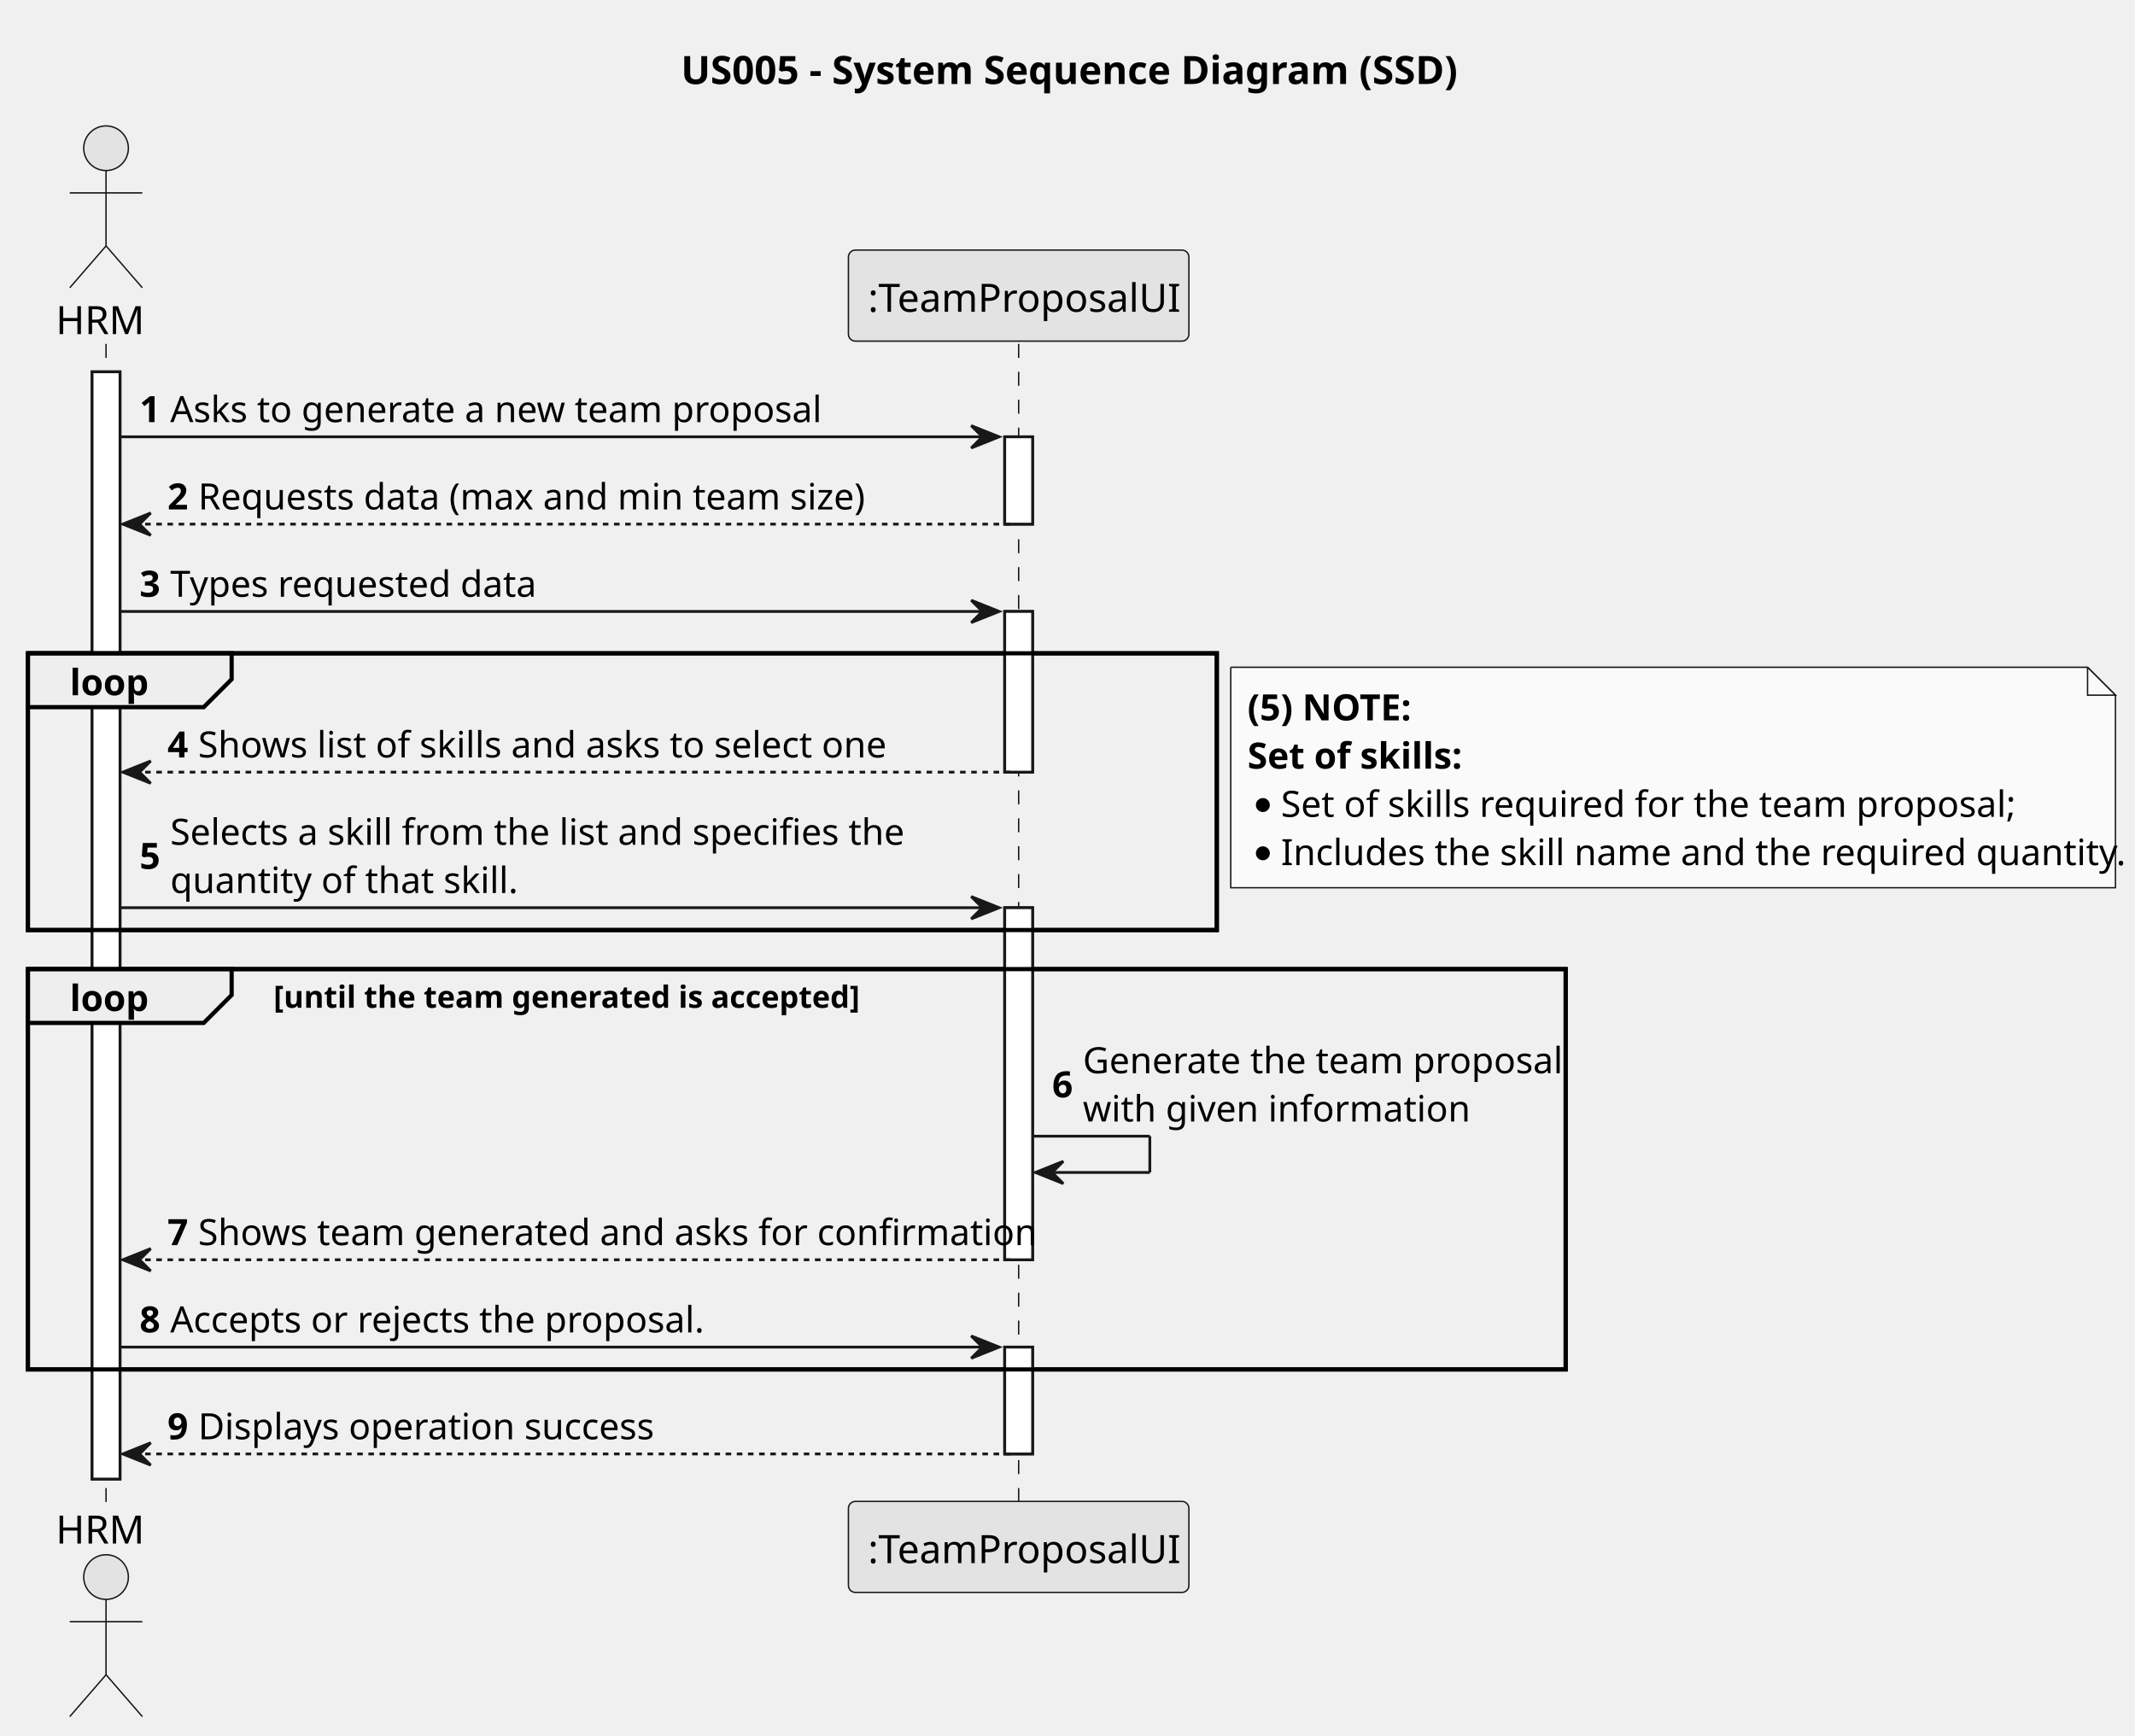
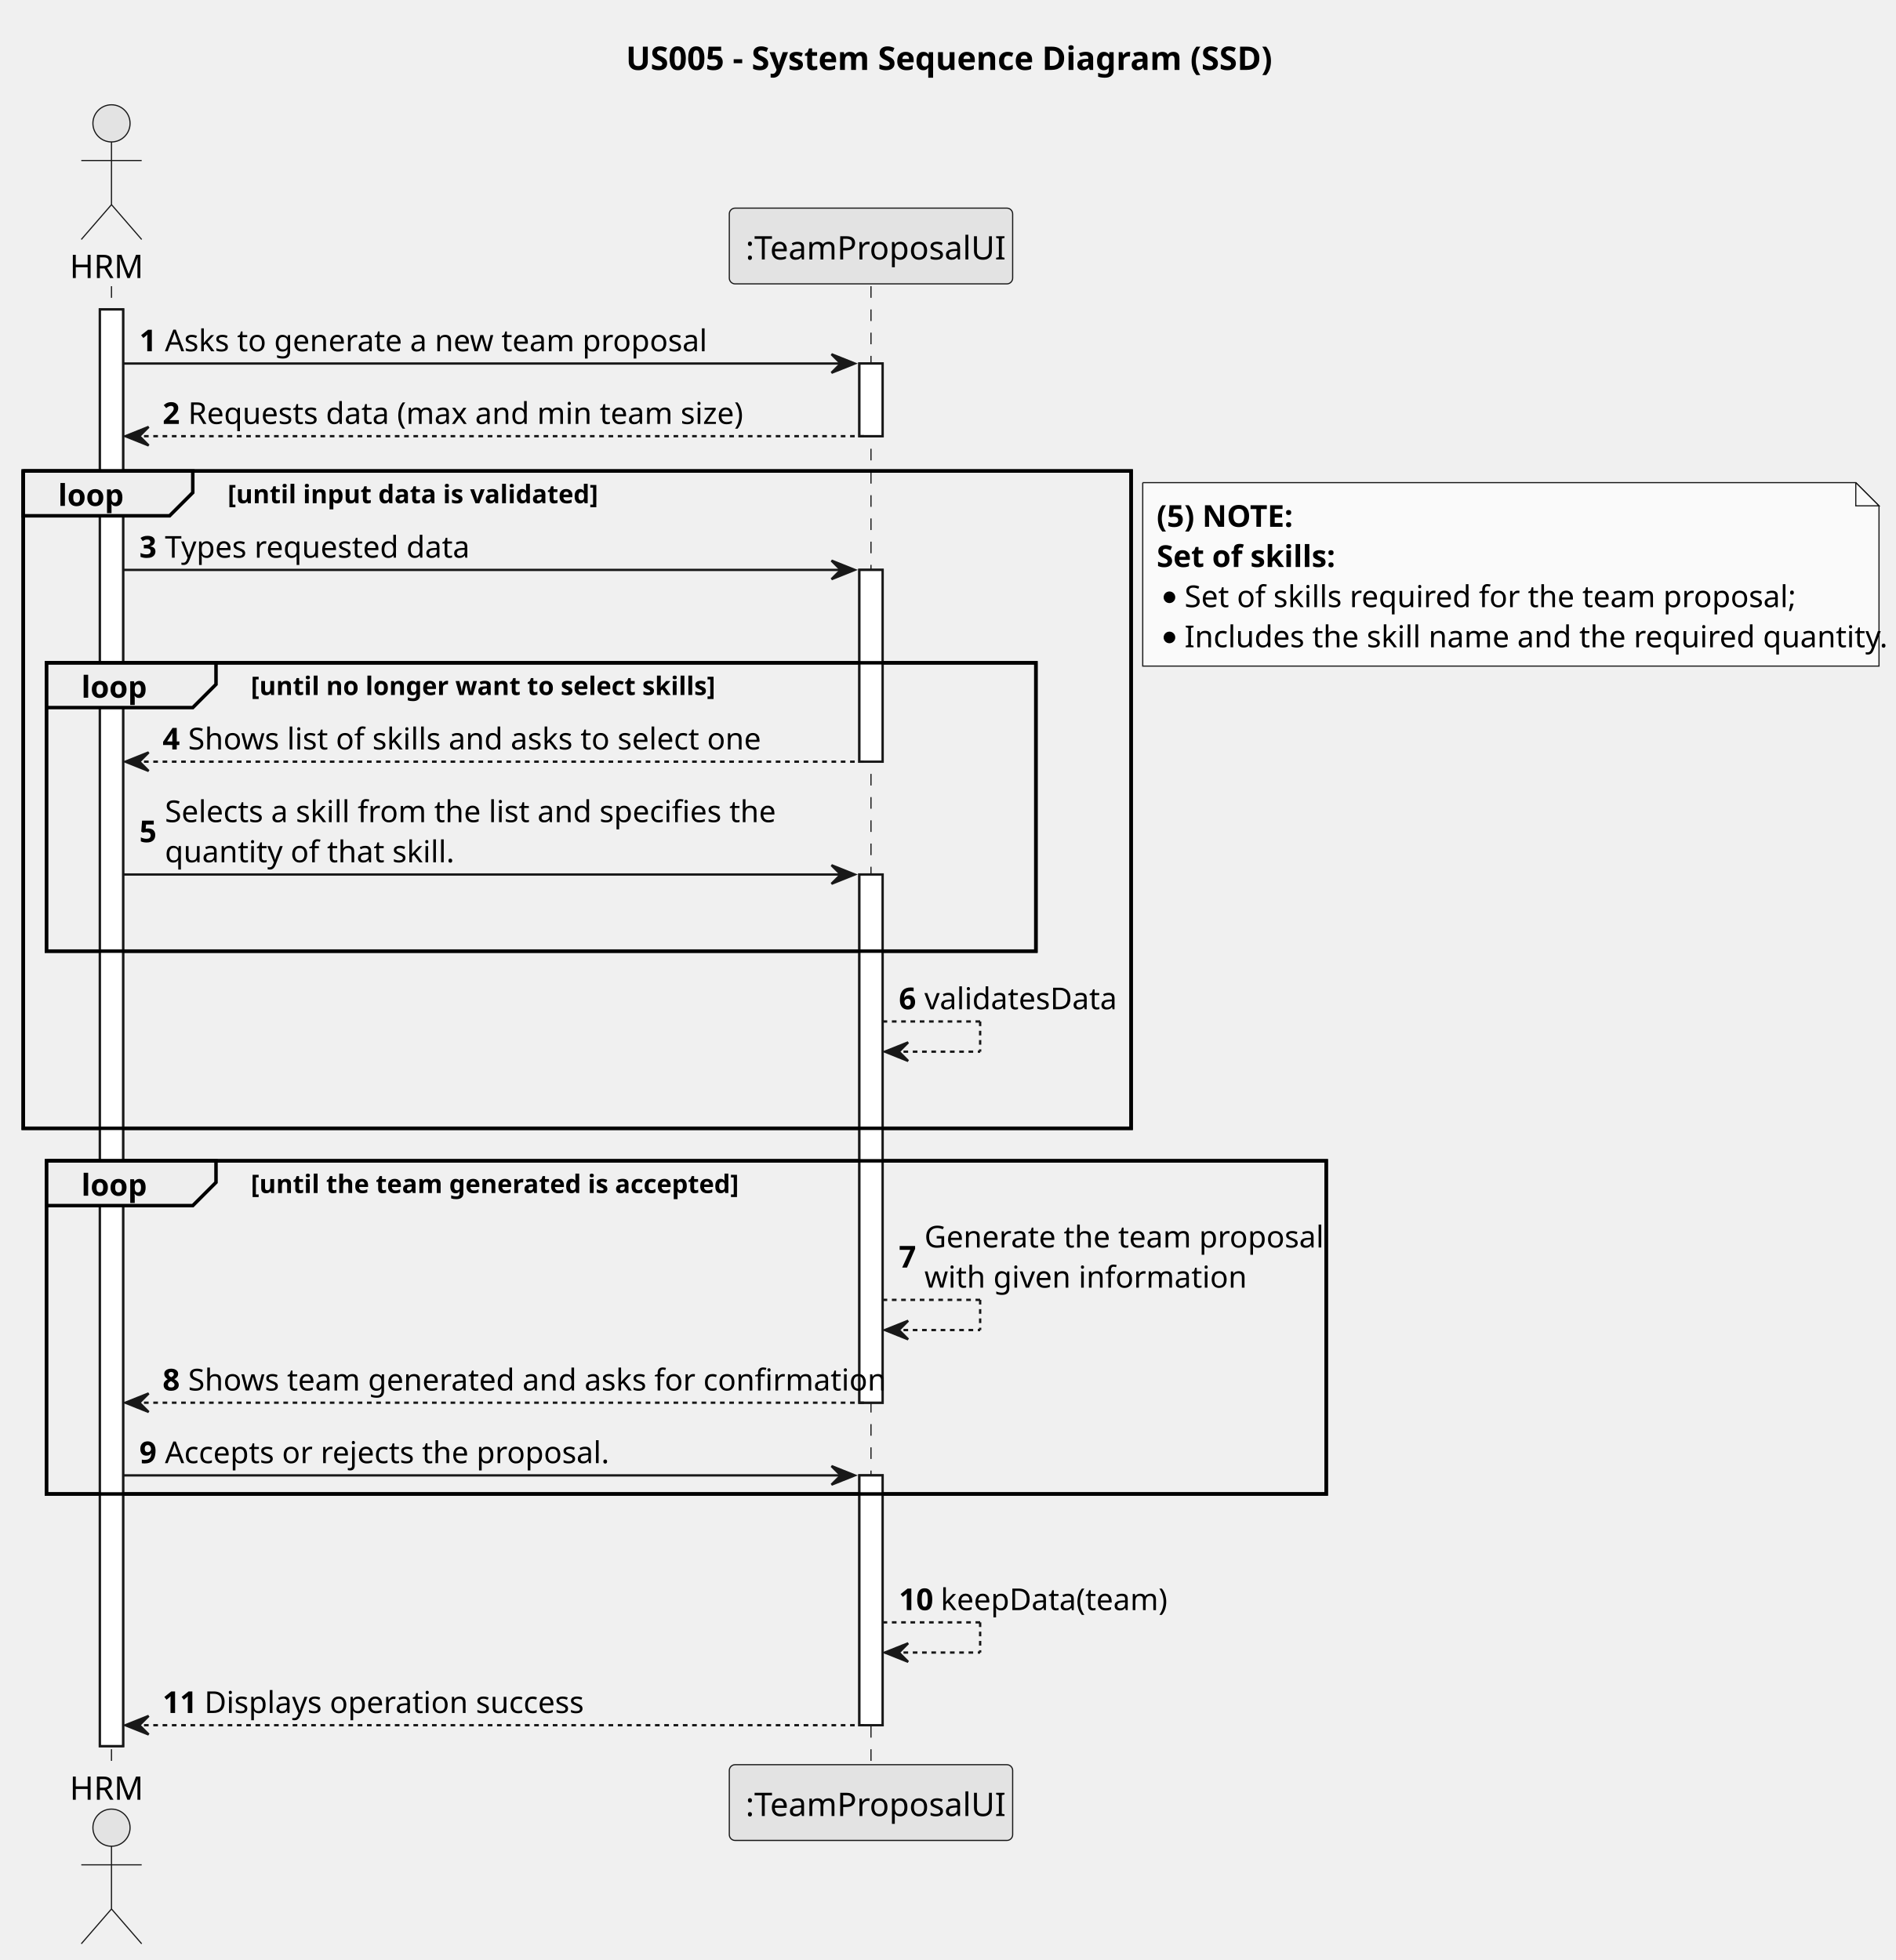
- <svg xmlns="http://www.w3.org/2000/svg" contentStyleType="text/css" height="622px" preserveAspectRatio="none" style="width:765px;height:622px;background:#FFFFFF;" version="1.1" viewBox="0 0 765 622" width="765px" zoomAndPan="magnify">
+ <svg xmlns="http://www.w3.org/2000/svg" contentStyleType="text/css" height="844px" preserveAspectRatio="none" style="width:816px;height:844px;background:#FFFFFF;" version="1.1" viewBox="0 0 816 844" width="816px" zoomAndPan="magnify">
  <defs />
  <g>
-     <text fill="#000000" font-family="sans-serif" font-size="14" font-weight="bold" lengthAdjust="spacing" textLength="284" x="244" y="30.107">US005 - System Sequence Diagram (SSD)</text>
-     <rect fill="#FFFFFF" height="396.783" style="stroke:#181818;stroke-width:1.0;" width="10" x="33" y="133.242" />
-     <rect fill="#FFFFFF" height="31.291" style="stroke:#181818;stroke-width:1.0;" width="10" x="360" y="156.533" />
-     <rect fill="#FFFFFF" height="57.582" style="stroke:#181818;stroke-width:1.0;" width="10" x="360" y="219.115" />
-     <rect fill="#FFFFFF" height="126.164" style="stroke:#181818;stroke-width:1.0;" width="10" x="360" y="325.279" />
-     <rect fill="#FFFFFF" height="38.291" style="stroke:#181818;stroke-width:1.0;" width="10" x="360" y="482.734" />
-     <rect fill="none" height="99.164" style="stroke:#000000;stroke-width:1.5;" width="426" x="10" y="234.115" />
-     <rect fill="none" height="143.455" style="stroke:#000000;stroke-width:1.5;" width="551" x="10" y="347.279" />
-     <line style="stroke:#181818;stroke-width:0.5;stroke-dasharray:5.0,5.0;" x1="38" x2="38" y1="123.242" y2="539.025" />
-     <line style="stroke:#181818;stroke-width:0.5;stroke-dasharray:5.0,5.0;" x1="365" x2="365" y1="123.242" y2="539.025" />
-     <text fill="#000000" font-family="sans-serif" font-size="14" lengthAdjust="spacing" textLength="30" x="20" y="119.728">HRM</text>
-     <ellipse cx="38" cy="53.121" fill="#E3E3E3" rx="8" ry="8" style="stroke:#181818;stroke-width:0.5;" />
-     <path d="M38,61.121 L38,88.121 M25,69.121 L51,69.121 M38,88.121 L25,103.121 M38,88.121 L51,103.121 " fill="none" style="stroke:#181818;stroke-width:0.5;" />
-     <text fill="#000000" font-family="sans-serif" font-size="14" lengthAdjust="spacing" textLength="30" x="20" y="553.133">HRM</text>
-     <ellipse cx="38" cy="565.146" fill="#E3E3E3" rx="8" ry="8" style="stroke:#181818;stroke-width:0.5;" />
-     <path d="M38,573.146 L38,600.146 M25,581.146 L51,581.146 M38,600.146 L25,615.146 M38,600.146 L51,615.146 " fill="none" style="stroke:#181818;stroke-width:0.5;" />
-     <rect fill="#E3E3E3" height="32.621" rx="2.5" ry="2.5" style="stroke:#181818;stroke-width:0.5;" width="122" x="304" y="89.621" />
-     <text fill="#000000" font-family="sans-serif" font-size="14" lengthAdjust="spacing" textLength="108" x="311" y="111.728">:TeamProposalUI</text>
-     <rect fill="#E3E3E3" height="32.621" rx="2.5" ry="2.5" style="stroke:#181818;stroke-width:0.5;" width="122" x="304" y="538.025" />
-     <text fill="#000000" font-family="sans-serif" font-size="14" lengthAdjust="spacing" textLength="108" x="311" y="560.133">:TeamProposalUI</text>
-     <rect fill="#FFFFFF" height="396.783" style="stroke:#181818;stroke-width:1.0;" width="10" x="33" y="133.242" />
-     <rect fill="#FFFFFF" height="31.291" style="stroke:#181818;stroke-width:1.0;" width="10" x="360" y="156.533" />
-     <rect fill="#FFFFFF" height="57.582" style="stroke:#181818;stroke-width:1.0;" width="10" x="360" y="219.115" />
-     <rect fill="#FFFFFF" height="126.164" style="stroke:#181818;stroke-width:1.0;" width="10" x="360" y="325.279" />
-     <rect fill="#FFFFFF" height="38.291" style="stroke:#181818;stroke-width:1.0;" width="10" x="360" y="482.734" />
-     <polygon fill="#181818" points="348,152.533,358,156.533,348,160.533,352,156.533" style="stroke:#181818;stroke-width:1.0;" />
-     <line style="stroke:#181818;stroke-width:1.0;" x1="43" x2="354" y1="156.533" y2="156.533" />
-     <text fill="#000000" font-family="sans-serif" font-size="13" font-weight="bold" lengthAdjust="spacing" textLength="7" x="50" y="151.27">1</text>
-     <text fill="#000000" font-family="sans-serif" font-size="13" lengthAdjust="spacing" textLength="223" x="61" y="151.27">Asks to generate a new team proposal</text>
-     <polygon fill="#181818" points="54,183.824,44,187.824,54,191.824,50,187.824" style="stroke:#181818;stroke-width:1.0;" />
-     <line style="stroke:#181818;stroke-width:1.0;stroke-dasharray:2.0,2.0;" x1="48" x2="364" y1="187.824" y2="187.824" />
-     <text fill="#000000" font-family="sans-serif" font-size="13" font-weight="bold" lengthAdjust="spacing" textLength="7" x="60" y="182.561">2</text>
-     <text fill="#000000" font-family="sans-serif" font-size="13" lengthAdjust="spacing" textLength="232" x="71" y="182.561">Requests data (max and min team size)</text>
-     <polygon fill="#181818" points="348,215.115,358,219.115,348,223.115,352,219.115" style="stroke:#181818;stroke-width:1.0;" />
-     <line style="stroke:#181818;stroke-width:1.0;" x1="43" x2="354" y1="219.115" y2="219.115" />
-     <text fill="#000000" font-family="sans-serif" font-size="13" font-weight="bold" lengthAdjust="spacing" textLength="7" x="50" y="213.852">3</text>
-     <text fill="#000000" font-family="sans-serif" font-size="13" lengthAdjust="spacing" textLength="125" x="61" y="213.852">Types requested data</text>
-     <path d="M10,234.115 L83,234.115 L83,243.406 L73,253.406 L10,253.406 L10,234.115 " fill="#EEEEEE" style="stroke:#000000;stroke-width:1.5;" />
-     <rect fill="none" height="99.164" style="stroke:#000000;stroke-width:1.5;" width="426" x="10" y="234.115" />
-     <text fill="#000000" font-family="sans-serif" font-size="13" font-weight="bold" lengthAdjust="spacing" textLength="28" x="25" y="249.144">loop</text>
-     <path d="M441,239.115 L441,318.115 L758,318.115 L758,249.115 L748,239.115 L441,239.115 " fill="#FAFAFA" style="stroke:#181818;stroke-width:0.5;" />
-     <path d="M748,239.115 L748,249.115 L758,249.115 L748,239.115 " fill="#FAFAFA" style="stroke:#181818;stroke-width:0.5;" />
-     <text fill="#000000" font-family="sans-serif" font-size="13" font-weight="bold" lengthAdjust="spacing" textLength="58" x="447" y="258.144">(5) NOTE:</text>
-     <text fill="#000000" font-family="sans-serif" font-size="13" font-weight="bold" lengthAdjust="spacing" textLength="76" x="447" y="275.435">Set of skills:</text>
-     <ellipse cx="452.5" cy="288.488" fill="#000000" rx="2.5" ry="2.5" style="stroke:#000000;stroke-width:0.0;" />
-     <text fill="#000000" font-family="sans-serif" font-size="13" lengthAdjust="spacing" textLength="248" x="459" y="292.726">Set of skills required for the team proposal;</text>
-     <ellipse cx="452.5" cy="305.779" fill="#000000" rx="2.5" ry="2.5" style="stroke:#000000;stroke-width:0.0;" />
-     <text fill="#000000" font-family="sans-serif" font-size="13" lengthAdjust="spacing" textLength="284" x="459" y="310.017">Includes the skill name and the required quantity.</text>
-     <polygon fill="#181818" points="54,272.697,44,276.697,54,280.697,50,276.697" style="stroke:#181818;stroke-width:1.0;" />
-     <line style="stroke:#181818;stroke-width:1.0;stroke-dasharray:2.0,2.0;" x1="48" x2="364" y1="276.697" y2="276.697" />
-     <text fill="#000000" font-family="sans-serif" font-size="13" font-weight="bold" lengthAdjust="spacing" textLength="7" x="60" y="271.435">4</text>
-     <text fill="#000000" font-family="sans-serif" font-size="13" lengthAdjust="spacing" textLength="244" x="71" y="271.435">Shows list of skills and asks to select one</text>
-     <polygon fill="#181818" points="348,321.279,358,325.279,348,329.279,352,325.279" style="stroke:#181818;stroke-width:1.0;" />
-     <line style="stroke:#181818;stroke-width:1.0;" x1="43" x2="354" y1="325.279" y2="325.279" />
-     <text fill="#000000" font-family="sans-serif" font-size="13" font-weight="bold" lengthAdjust="spacing" textLength="7" x="50" y="311.371">5</text>
-     <text fill="#000000" font-family="sans-serif" font-size="13" lengthAdjust="spacing" textLength="256" x="61" y="302.726">Selects a skill from the list and specifies the</text>
-     <text fill="#000000" font-family="sans-serif" font-size="13" lengthAdjust="spacing" textLength="117" x="61" y="320.017">quantity of that skill.</text>
-     <path d="M10,347.279 L83,347.279 L83,356.57 L73,366.57 L10,366.57 L10,347.279 " fill="#EEEEEE" style="stroke:#000000;stroke-width:1.5;" />
-     <rect fill="none" height="143.455" style="stroke:#000000;stroke-width:1.5;" width="551" x="10" y="347.279" />
-     <text fill="#000000" font-family="sans-serif" font-size="13" font-weight="bold" lengthAdjust="spacing" textLength="28" x="25" y="362.308">loop</text>
-     <text fill="#000000" font-family="sans-serif" font-size="11" font-weight="bold" lengthAdjust="spacing" textLength="210" x="98" y="361.149">[until the team generated is accepted]</text>
-     <line style="stroke:#181818;stroke-width:1.0;" x1="370" x2="412" y1="407.152" y2="407.152" />
-     <line style="stroke:#181818;stroke-width:1.0;" x1="412" x2="412" y1="407.152" y2="420.152" />
-     <line style="stroke:#181818;stroke-width:1.0;" x1="371" x2="412" y1="420.152" y2="420.152" />
-     <polygon fill="#181818" points="381,416.152,371,420.152,381,424.152,377,420.152" style="stroke:#181818;stroke-width:1.0;" />
-     <text fill="#000000" font-family="sans-serif" font-size="13" font-weight="bold" lengthAdjust="spacing" textLength="7" x="377" y="393.244">6</text>
-     <text fill="#000000" font-family="sans-serif" font-size="13" lengthAdjust="spacing" textLength="161" x="388" y="384.599">Generate the team proposal</text>
-     <text fill="#000000" font-family="sans-serif" font-size="13" lengthAdjust="spacing" textLength="123" x="388" y="401.89">with given information</text>
-     <polygon fill="#181818" points="54,447.443,44,451.443,54,455.443,50,451.443" style="stroke:#181818;stroke-width:1.0;" />
-     <line style="stroke:#181818;stroke-width:1.0;stroke-dasharray:2.0,2.0;" x1="48" x2="364" y1="451.443" y2="451.443" />
-     <text fill="#000000" font-family="sans-serif" font-size="13" font-weight="bold" lengthAdjust="spacing" textLength="7" x="60" y="446.181">7</text>
-     <text fill="#000000" font-family="sans-serif" font-size="13" lengthAdjust="spacing" textLength="282" x="71" y="446.181">Shows team generated and asks for confirmation</text>
-     <polygon fill="#181818" points="348,478.734,358,482.734,348,486.734,352,482.734" style="stroke:#181818;stroke-width:1.0;" />
-     <line style="stroke:#181818;stroke-width:1.0;" x1="43" x2="354" y1="482.734" y2="482.734" />
-     <text fill="#000000" font-family="sans-serif" font-size="13" font-weight="bold" lengthAdjust="spacing" textLength="7" x="50" y="477.472">8</text>
-     <text fill="#000000" font-family="sans-serif" font-size="13" lengthAdjust="spacing" textLength="185" x="61" y="477.472">Accepts or rejects the proposal.</text>
-     <polygon fill="#181818" points="54,517.025,44,521.025,54,525.025,50,521.025" style="stroke:#181818;stroke-width:1.0;" />
-     <line style="stroke:#181818;stroke-width:1.0;stroke-dasharray:2.0,2.0;" x1="48" x2="364" y1="521.025" y2="521.025" />
-     <text fill="#000000" font-family="sans-serif" font-size="13" font-weight="bold" lengthAdjust="spacing" textLength="7" x="60" y="515.763">9</text>
-     <text fill="#000000" font-family="sans-serif" font-size="13" lengthAdjust="spacing" textLength="160" x="71" y="515.763">Displays operation success</text>
+     <text fill="#000000" font-family="sans-serif" font-size="14" font-weight="bold" lengthAdjust="spacing" textLength="284" x="269.5" y="30.107">US005 - System Sequence Diagram (SSD)</text>
+     <rect fill="#FFFFFF" height="618.656" style="stroke:#181818;stroke-width:1.0;" width="10" x="43" y="133.242" />
+     <rect fill="#FFFFFF" height="31.291" style="stroke:#181818;stroke-width:1.0;" width="10" x="370" y="156.533" />
+     <rect fill="#FFFFFF" height="82.582" style="stroke:#181818;stroke-width:1.0;" width="10" x="370" y="245.406" />
+     <rect fill="#FFFFFF" height="227.455" style="stroke:#181818;stroke-width:1.0;" width="10" x="370" y="376.57" />
+     <rect fill="#FFFFFF" height="107.582" style="stroke:#181818;stroke-width:1.0;" width="10" x="370" y="635.316" />
+     <rect fill="none" height="283.037" style="stroke:#000000;stroke-width:1.5;" width="477" x="10" y="202.824" />
+     <rect fill="none" height="124.164" style="stroke:#000000;stroke-width:1.5;" width="426" x="20" y="285.406" />
+     <rect fill="none" height="143.455" style="stroke:#000000;stroke-width:1.5;" width="551" x="20" y="499.861" />
+     <line style="stroke:#181818;stroke-width:0.5;stroke-dasharray:5.0,5.0;" x1="48" x2="48" y1="123.242" y2="760.898" />
+     <line style="stroke:#181818;stroke-width:0.5;stroke-dasharray:5.0,5.0;" x1="375" x2="375" y1="123.242" y2="760.898" />
+     <text fill="#000000" font-family="sans-serif" font-size="14" lengthAdjust="spacing" textLength="30" x="30" y="119.728">HRM</text>
+     <ellipse cx="48" cy="53.121" fill="#E3E3E3" rx="8" ry="8" style="stroke:#181818;stroke-width:0.5;" />
+     <path d="M48,61.121 L48,88.121 M35,69.121 L61,69.121 M48,88.121 L35,103.121 M48,88.121 L61,103.121 " fill="none" style="stroke:#181818;stroke-width:0.5;" />
+     <text fill="#000000" font-family="sans-serif" font-size="14" lengthAdjust="spacing" textLength="30" x="30" y="775.006">HRM</text>
+     <ellipse cx="48" cy="787.019" fill="#E3E3E3" rx="8" ry="8" style="stroke:#181818;stroke-width:0.5;" />
+     <path d="M48,795.019 L48,822.019 M35,803.019 L61,803.019 M48,822.019 L35,837.019 M48,822.019 L61,837.019 " fill="none" style="stroke:#181818;stroke-width:0.5;" />
+     <rect fill="#E3E3E3" height="32.621" rx="2.5" ry="2.5" style="stroke:#181818;stroke-width:0.5;" width="122" x="314" y="89.621" />
+     <text fill="#000000" font-family="sans-serif" font-size="14" lengthAdjust="spacing" textLength="108" x="321" y="111.728">:TeamProposalUI</text>
+     <rect fill="#E3E3E3" height="32.621" rx="2.5" ry="2.5" style="stroke:#181818;stroke-width:0.5;" width="122" x="314" y="759.898" />
+     <text fill="#000000" font-family="sans-serif" font-size="14" lengthAdjust="spacing" textLength="108" x="321" y="782.006">:TeamProposalUI</text>
+     <rect fill="#FFFFFF" height="618.656" style="stroke:#181818;stroke-width:1.0;" width="10" x="43" y="133.242" />
+     <rect fill="#FFFFFF" height="31.291" style="stroke:#181818;stroke-width:1.0;" width="10" x="370" y="156.533" />
+     <rect fill="#FFFFFF" height="82.582" style="stroke:#181818;stroke-width:1.0;" width="10" x="370" y="245.406" />
+     <rect fill="#FFFFFF" height="227.455" style="stroke:#181818;stroke-width:1.0;" width="10" x="370" y="376.57" />
+     <rect fill="#FFFFFF" height="107.582" style="stroke:#181818;stroke-width:1.0;" width="10" x="370" y="635.316" />
+     <polygon fill="#181818" points="358,152.533,368,156.533,358,160.533,362,156.533" style="stroke:#181818;stroke-width:1.0;" />
+     <line style="stroke:#181818;stroke-width:1.0;" x1="53" x2="364" y1="156.533" y2="156.533" />
+     <text fill="#000000" font-family="sans-serif" font-size="13" font-weight="bold" lengthAdjust="spacing" textLength="7" x="60" y="151.27">1</text>
+     <text fill="#000000" font-family="sans-serif" font-size="13" lengthAdjust="spacing" textLength="223" x="71" y="151.27">Asks to generate a new team proposal</text>
+     <polygon fill="#181818" points="64,183.824,54,187.824,64,191.824,60,187.824" style="stroke:#181818;stroke-width:1.0;" />
+     <line style="stroke:#181818;stroke-width:1.0;stroke-dasharray:2.0,2.0;" x1="58" x2="374" y1="187.824" y2="187.824" />
+     <text fill="#000000" font-family="sans-serif" font-size="13" font-weight="bold" lengthAdjust="spacing" textLength="7" x="70" y="182.561">2</text>
+     <text fill="#000000" font-family="sans-serif" font-size="13" lengthAdjust="spacing" textLength="232" x="81" y="182.561">Requests data (max and min team size)</text>
+     <path d="M10,202.824 L83,202.824 L83,212.115 L73,222.115 L10,222.115 L10,202.824 " fill="#EEEEEE" style="stroke:#000000;stroke-width:1.5;" />
+     <rect fill="none" height="283.037" style="stroke:#000000;stroke-width:1.5;" width="477" x="10" y="202.824" />
+     <text fill="#000000" font-family="sans-serif" font-size="13" font-weight="bold" lengthAdjust="spacing" textLength="28" x="25" y="217.852">loop</text>
+     <text fill="#000000" font-family="sans-serif" font-size="11" font-weight="bold" lengthAdjust="spacing" textLength="154" x="98" y="216.694">[until input data is validated]</text>
+     <path d="M492,207.824 L492,286.824 L809,286.824 L809,217.824 L799,207.824 L492,207.824 " fill="#FAFAFA" style="stroke:#181818;stroke-width:0.5;" />
+     <path d="M799,207.824 L799,217.824 L809,217.824 L799,207.824 " fill="#FAFAFA" style="stroke:#181818;stroke-width:0.5;" />
+     <text fill="#000000" font-family="sans-serif" font-size="13" font-weight="bold" lengthAdjust="spacing" textLength="58" x="498" y="226.852">(5) NOTE:</text>
+     <text fill="#000000" font-family="sans-serif" font-size="13" font-weight="bold" lengthAdjust="spacing" textLength="76" x="498" y="244.144">Set of skills:</text>
+     <ellipse cx="503.5" cy="257.197" fill="#000000" rx="2.5" ry="2.5" style="stroke:#000000;stroke-width:0.0;" />
+     <text fill="#000000" font-family="sans-serif" font-size="13" lengthAdjust="spacing" textLength="248" x="510" y="261.435">Set of skills required for the team proposal;</text>
+     <ellipse cx="503.5" cy="274.488" fill="#000000" rx="2.5" ry="2.5" style="stroke:#000000;stroke-width:0.0;" />
+     <text fill="#000000" font-family="sans-serif" font-size="13" lengthAdjust="spacing" textLength="284" x="510" y="278.726">Includes the skill name and the required quantity.</text>
+     <polygon fill="#181818" points="358,241.406,368,245.406,358,249.406,362,245.406" style="stroke:#181818;stroke-width:1.0;" />
+     <line style="stroke:#181818;stroke-width:1.0;" x1="53" x2="364" y1="245.406" y2="245.406" />
+     <text fill="#000000" font-family="sans-serif" font-size="13" font-weight="bold" lengthAdjust="spacing" textLength="7" x="60" y="240.144">3</text>
+     <text fill="#000000" font-family="sans-serif" font-size="13" lengthAdjust="spacing" textLength="125" x="71" y="240.144">Types requested data</text>
+     <path d="M20,285.406 L93,285.406 L93,294.697 L83,304.697 L20,304.697 L20,285.406 " fill="#EEEEEE" style="stroke:#000000;stroke-width:1.5;" />
+     <rect fill="none" height="124.164" style="stroke:#000000;stroke-width:1.5;" width="426" x="20" y="285.406" />
+     <text fill="#000000" font-family="sans-serif" font-size="13" font-weight="bold" lengthAdjust="spacing" textLength="28" x="35" y="300.435">loop</text>
+     <text fill="#000000" font-family="sans-serif" font-size="11" font-weight="bold" lengthAdjust="spacing" textLength="202" x="108" y="299.276">[until no longer want to select skills]</text>
+     <polygon fill="#181818" points="64,323.988,54,327.988,64,331.988,60,327.988" style="stroke:#181818;stroke-width:1.0;" />
+     <line style="stroke:#181818;stroke-width:1.0;stroke-dasharray:2.0,2.0;" x1="58" x2="374" y1="327.988" y2="327.988" />
+     <text fill="#000000" font-family="sans-serif" font-size="13" font-weight="bold" lengthAdjust="spacing" textLength="7" x="70" y="322.726">4</text>
+     <text fill="#000000" font-family="sans-serif" font-size="13" lengthAdjust="spacing" textLength="244" x="81" y="322.726">Shows list of skills and asks to select one</text>
+     <polygon fill="#181818" points="358,372.57,368,376.57,358,380.57,362,376.57" style="stroke:#181818;stroke-width:1.0;" />
+     <line style="stroke:#181818;stroke-width:1.0;" x1="53" x2="364" y1="376.57" y2="376.57" />
+     <text fill="#000000" font-family="sans-serif" font-size="13" font-weight="bold" lengthAdjust="spacing" textLength="7" x="60" y="362.662">5</text>
+     <text fill="#000000" font-family="sans-serif" font-size="13" lengthAdjust="spacing" textLength="256" x="71" y="354.017">Selects a skill from the list and specifies the</text>
+     <text fill="#000000" font-family="sans-serif" font-size="13" lengthAdjust="spacing" textLength="117" x="71" y="371.308">quantity of that skill.</text>
+     <line style="stroke:#181818;stroke-width:1.0;stroke-dasharray:2.0,2.0;" x1="380" x2="422" y1="439.861" y2="439.861" />
+     <line style="stroke:#181818;stroke-width:1.0;stroke-dasharray:2.0,2.0;" x1="422" x2="422" y1="439.861" y2="452.861" />
+     <line style="stroke:#181818;stroke-width:1.0;stroke-dasharray:2.0,2.0;" x1="381" x2="422" y1="452.861" y2="452.861" />
+     <polygon fill="#181818" points="391,448.861,381,452.861,391,456.861,387,452.861" style="stroke:#181818;stroke-width:1.0;" />
+     <text fill="#000000" font-family="sans-serif" font-size="13" font-weight="bold" lengthAdjust="spacing" textLength="7" x="387" y="434.599">6</text>
+     <text fill="#000000" font-family="sans-serif" font-size="13" lengthAdjust="spacing" textLength="77" x="398" y="434.599">validatesData</text>
+     <path d="M20,499.861 L93,499.861 L93,509.152 L83,519.152 L20,519.152 L20,499.861 " fill="#EEEEEE" style="stroke:#000000;stroke-width:1.5;" />
+     <rect fill="none" height="143.455" style="stroke:#000000;stroke-width:1.5;" width="551" x="20" y="499.861" />
+     <text fill="#000000" font-family="sans-serif" font-size="13" font-weight="bold" lengthAdjust="spacing" textLength="28" x="35" y="514.89">loop</text>
+     <text fill="#000000" font-family="sans-serif" font-size="11" font-weight="bold" lengthAdjust="spacing" textLength="210" x="108" y="513.731">[until the team generated is accepted]</text>
+     <line style="stroke:#181818;stroke-width:1.0;stroke-dasharray:2.0,2.0;" x1="380" x2="422" y1="559.734" y2="559.734" />
+     <line style="stroke:#181818;stroke-width:1.0;stroke-dasharray:2.0,2.0;" x1="422" x2="422" y1="559.734" y2="572.734" />
+     <line style="stroke:#181818;stroke-width:1.0;stroke-dasharray:2.0,2.0;" x1="381" x2="422" y1="572.734" y2="572.734" />
+     <polygon fill="#181818" points="391,568.734,381,572.734,391,576.734,387,572.734" style="stroke:#181818;stroke-width:1.0;" />
+     <text fill="#000000" font-family="sans-serif" font-size="13" font-weight="bold" lengthAdjust="spacing" textLength="7" x="387" y="545.826">7</text>
+     <text fill="#000000" font-family="sans-serif" font-size="13" lengthAdjust="spacing" textLength="161" x="398" y="537.181">Generate the team proposal</text>
+     <text fill="#000000" font-family="sans-serif" font-size="13" lengthAdjust="spacing" textLength="123" x="398" y="554.472">with given information</text>
+     <polygon fill="#181818" points="64,600.025,54,604.025,64,608.025,60,604.025" style="stroke:#181818;stroke-width:1.0;" />
+     <line style="stroke:#181818;stroke-width:1.0;stroke-dasharray:2.0,2.0;" x1="58" x2="374" y1="604.025" y2="604.025" />
+     <text fill="#000000" font-family="sans-serif" font-size="13" font-weight="bold" lengthAdjust="spacing" textLength="7" x="70" y="598.763">8</text>
+     <text fill="#000000" font-family="sans-serif" font-size="13" lengthAdjust="spacing" textLength="282" x="81" y="598.763">Shows team generated and asks for confirmation</text>
+     <polygon fill="#181818" points="358,631.316,368,635.316,358,639.316,362,635.316" style="stroke:#181818;stroke-width:1.0;" />
+     <line style="stroke:#181818;stroke-width:1.0;" x1="53" x2="364" y1="635.316" y2="635.316" />
+     <text fill="#000000" font-family="sans-serif" font-size="13" font-weight="bold" lengthAdjust="spacing" textLength="7" x="60" y="630.054">9</text>
+     <text fill="#000000" font-family="sans-serif" font-size="13" lengthAdjust="spacing" textLength="185" x="71" y="630.054">Accepts or rejects the proposal.</text>
+     <line style="stroke:#181818;stroke-width:1.0;stroke-dasharray:2.0,2.0;" x1="380" x2="422" y1="698.607" y2="698.607" />
+     <line style="stroke:#181818;stroke-width:1.0;stroke-dasharray:2.0,2.0;" x1="422" x2="422" y1="698.607" y2="711.607" />
+     <line style="stroke:#181818;stroke-width:1.0;stroke-dasharray:2.0,2.0;" x1="381" x2="422" y1="711.607" y2="711.607" />
+     <polygon fill="#181818" points="391,707.607,381,711.607,391,715.607,387,711.607" style="stroke:#181818;stroke-width:1.0;" />
+     <text fill="#000000" font-family="sans-serif" font-size="13" font-weight="bold" lengthAdjust="spacing" textLength="14" x="387" y="693.345">10</text>
+     <text fill="#000000" font-family="sans-serif" font-size="13" lengthAdjust="spacing" textLength="92" x="405" y="693.345">keepData(team)</text>
+     <polygon fill="#181818" points="64,738.898,54,742.898,64,746.898,60,742.898" style="stroke:#181818;stroke-width:1.0;" />
+     <line style="stroke:#181818;stroke-width:1.0;stroke-dasharray:2.0,2.0;" x1="58" x2="374" y1="742.898" y2="742.898" />
+     <text fill="#000000" font-family="sans-serif" font-size="13" font-weight="bold" lengthAdjust="spacing" textLength="14" x="70" y="737.636">11</text>
+     <text fill="#000000" font-family="sans-serif" font-size="13" lengthAdjust="spacing" textLength="160" x="88" y="737.636">Displays operation success</text>
  </g>
</svg>
